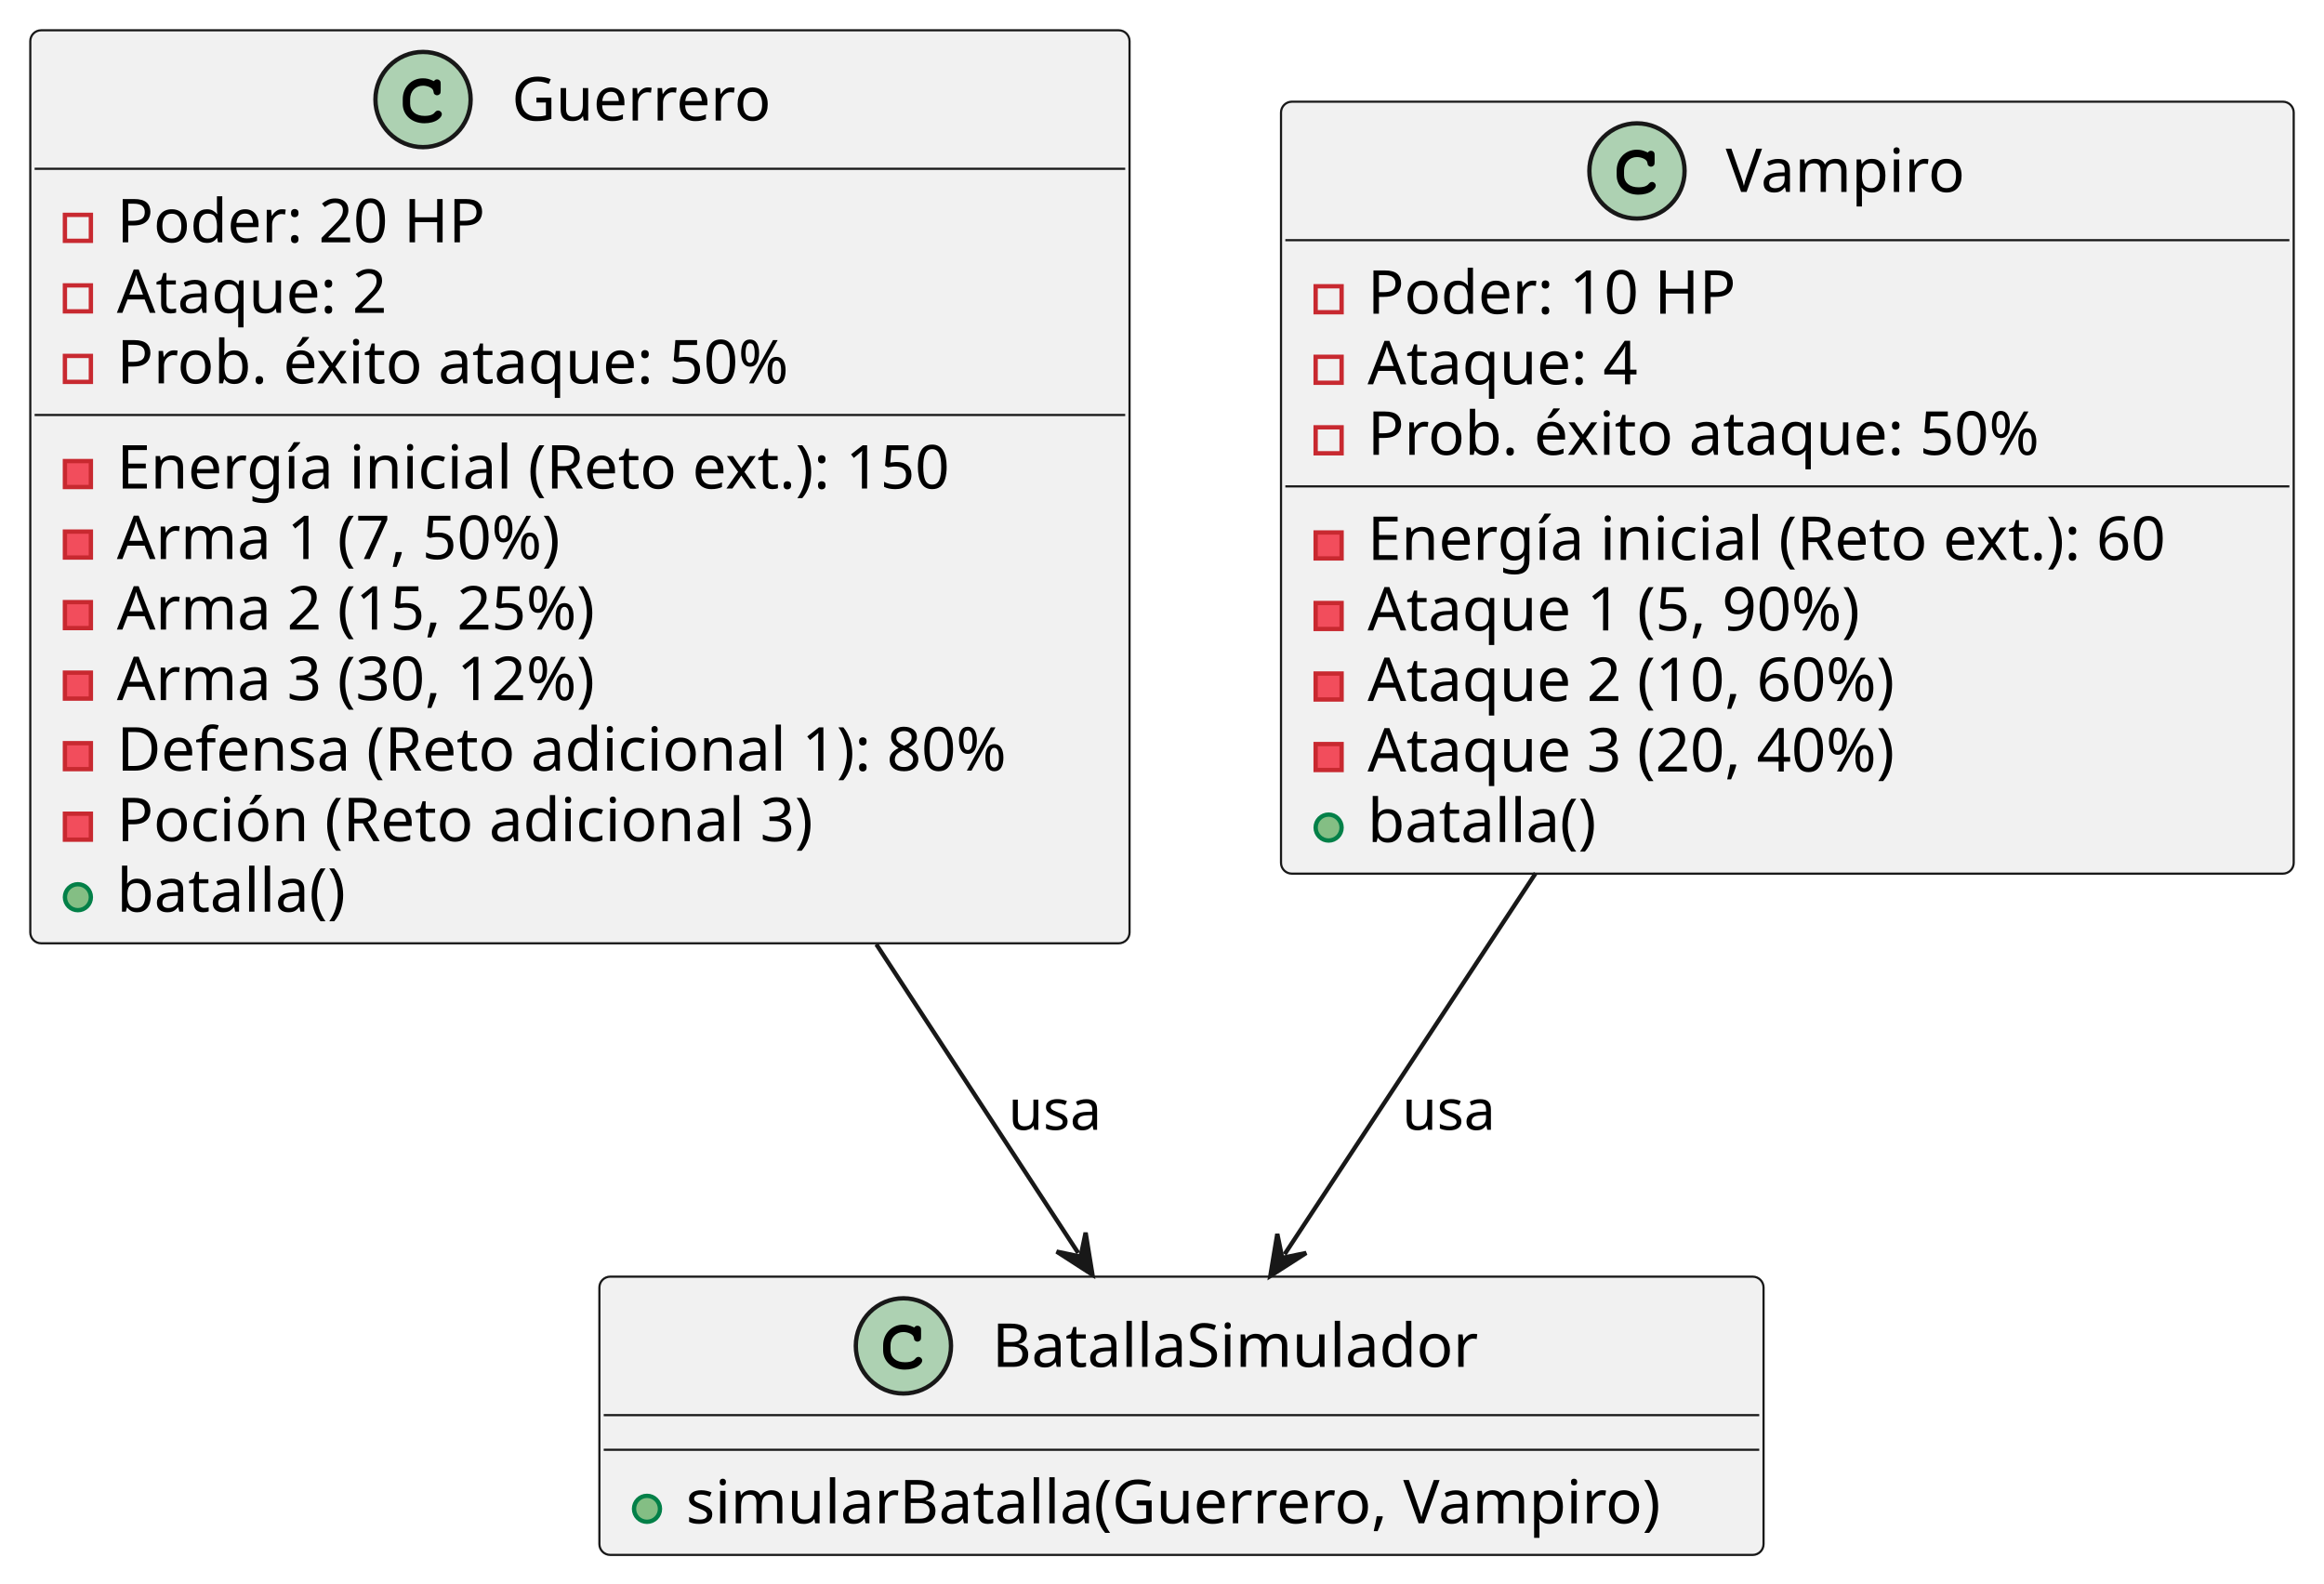
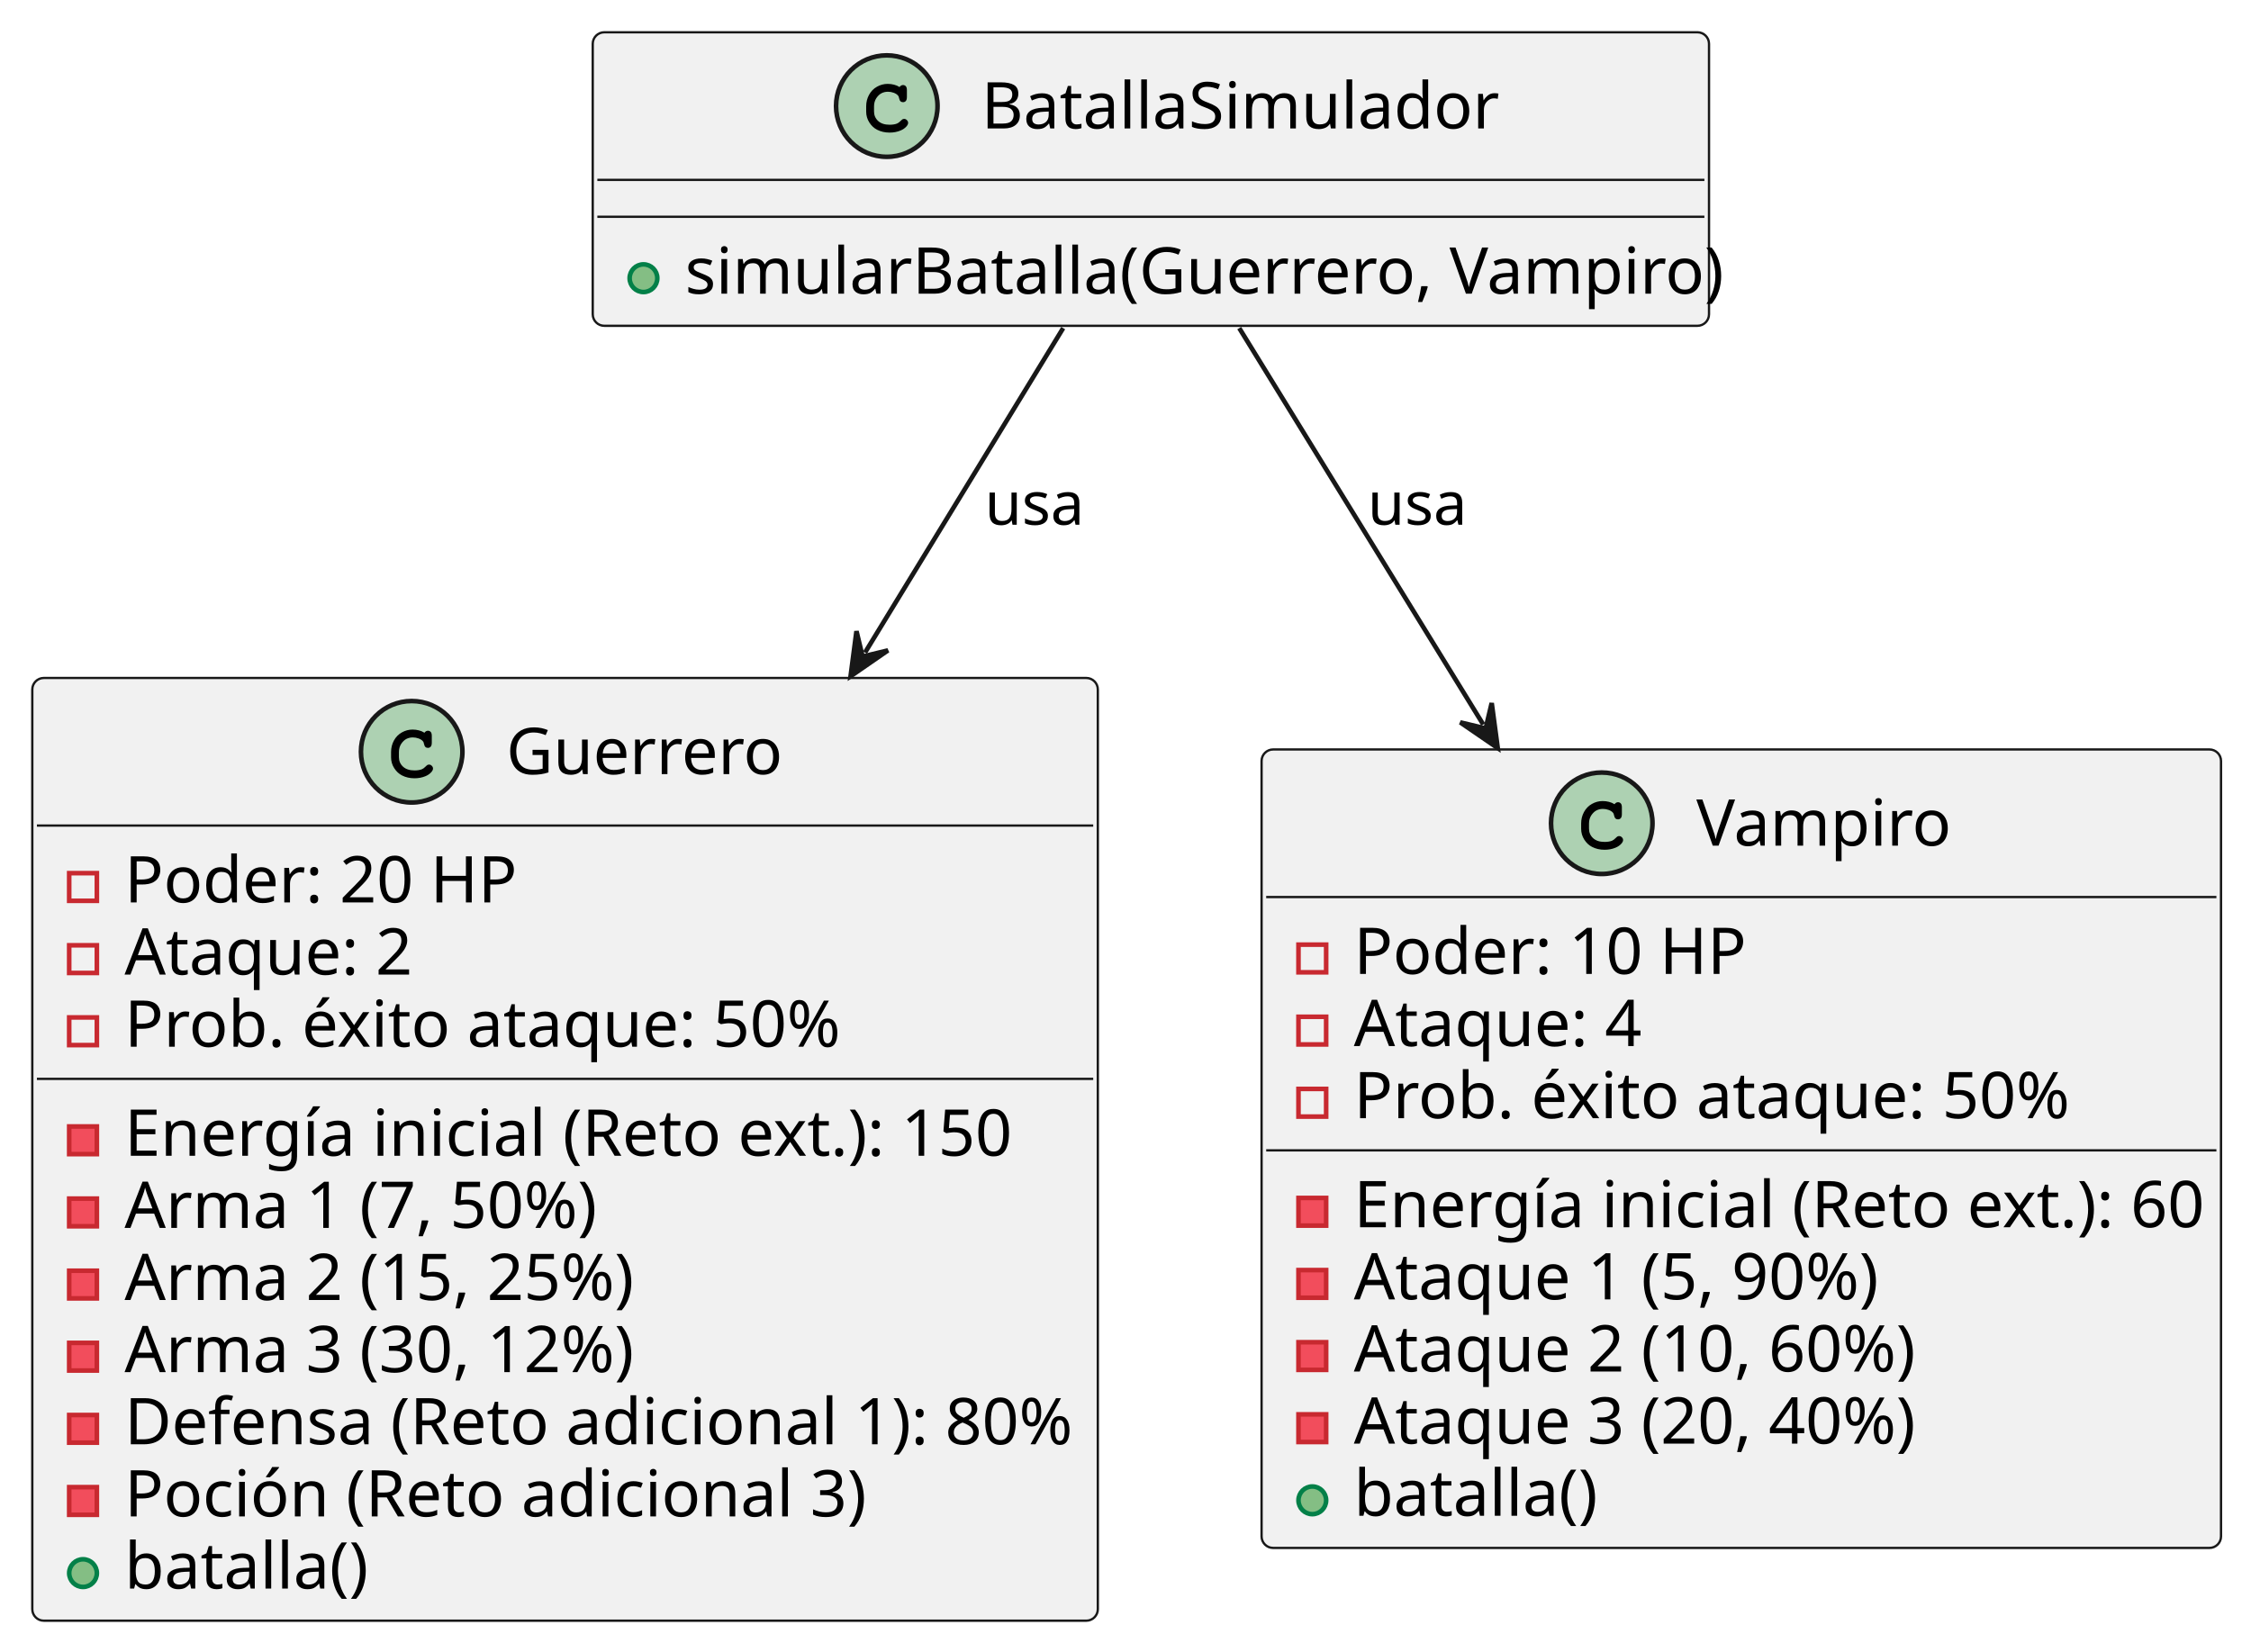
- <svg xmlns="http://www.w3.org/2000/svg" contentStyleType="text/css" height="366px" preserveAspectRatio="none" style="width:537px;height:366px;background:#FFFFFF;" version="1.1" viewBox="0 0 537 366" width="537px" zoomAndPan="magnify">
+ <svg xmlns="http://www.w3.org/2000/svg" contentStyleType="text/css" height="358px" preserveAspectRatio="none" style="width:488px;height:358px;background:#FFFFFF;" version="1.1" viewBox="0 0 488 358" width="488px" zoomAndPan="magnify">
  <defs />
  <g>
    <g id="elem_Guerrero">
-       <rect codeLine="1" fill="#F1F1F1" height="210.969" id="Guerrero" rx="2.5" ry="2.5" style="stroke:#181818;stroke-width:0.5;" width="254" x="7" y="7" />
-       <ellipse cx="97.75" cy="23" fill="#ADD1B2" rx="11" ry="11" style="stroke:#181818;stroke-width:1.0;" />
-       <path d="M100.094,18.672 C99.156,18.234 98.562,18.094 97.688,18.094 C95.062,18.094 93.062,20.172 93.062,22.891 L93.062,24.016 C93.062,26.594 95.172,28.484 98.062,28.484 C99.281,28.484 100.438,28.188 101.188,27.641 C101.766,27.234 102.094,26.781 102.094,26.391 C102.094,25.938 101.703,25.547 101.234,25.547 C101.016,25.547 100.812,25.625 100.625,25.812 C100.172,26.297 100.172,26.297 99.984,26.391 C99.562,26.656 98.875,26.781 98.109,26.781 C96.062,26.781 94.766,25.688 94.766,23.984 L94.766,22.891 C94.766,21.109 96.016,19.797 97.75,19.797 C98.328,19.797 98.938,19.953 99.406,20.203 C99.891,20.484 100.062,20.703 100.156,21.109 C100.219,21.516 100.25,21.641 100.391,21.766 C100.531,21.906 100.766,22.016 100.984,22.016 C101.25,22.016 101.516,21.875 101.688,21.656 C101.797,21.5 101.828,21.312 101.828,20.891 L101.828,19.469 C101.828,19.031 101.812,18.906 101.719,18.75 C101.562,18.484 101.281,18.344 100.984,18.344 C100.688,18.344 100.484,18.438 100.266,18.75 L100.094,18.672 Z " fill="#000000" />
-       <text fill="#000000" font-family="sans-serif" font-size="14" lengthAdjust="spacing" textLength="64" x="118.25" y="27.847">Guerrero</text>
-       <line style="stroke:#181818;stroke-width:0.5;" x1="8" x2="260" y1="39" y2="39" />
-       <rect fill="none" height="6" style="stroke:#C82930;stroke-width:1.0;" width="6" x="15" y="49.648" />
-       <text fill="#000000" font-family="sans-serif" font-size="14" lengthAdjust="spacing" textLength="91" x="27" y="55.995">Poder: 20 HP</text>
-       <rect fill="none" height="6" style="stroke:#C82930;stroke-width:1.0;" width="6" x="15" y="65.945" />
-       <text fill="#000000" font-family="sans-serif" font-size="14" lengthAdjust="spacing" textLength="68" x="27" y="72.292">Ataque: 2</text>
-       <rect fill="none" height="6" style="stroke:#C82930;stroke-width:1.0;" width="6" x="15" y="82.242" />
-       <text fill="#000000" font-family="sans-serif" font-size="14" lengthAdjust="spacing" textLength="174" x="27" y="88.589">Prob. éxito ataque: 50%</text>
-       <line style="stroke:#181818;stroke-width:0.5;" x1="8" x2="260" y1="95.891" y2="95.891" />
-       <rect fill="#F24D5C" height="6" style="stroke:#C82930;stroke-width:1.0;" width="6" x="15" y="106.539" />
-       <text fill="#000000" font-family="sans-serif" font-size="14" lengthAdjust="spacing" textLength="217" x="27" y="112.886">Energía inicial (Reto ext.): 150</text>
-       <rect fill="#F24D5C" height="6" style="stroke:#C82930;stroke-width:1.0;" width="6" x="15" y="122.836" />
-       <text fill="#000000" font-family="sans-serif" font-size="14" lengthAdjust="spacing" textLength="114" x="27" y="129.183">Arma 1 (7, 50%)</text>
-       <rect fill="#F24D5C" height="6" style="stroke:#C82930;stroke-width:1.0;" width="6" x="15" y="139.133" />
-       <text fill="#000000" font-family="sans-serif" font-size="14" lengthAdjust="spacing" textLength="121" x="27" y="145.48">Arma 2 (15, 25%)</text>
-       <rect fill="#F24D5C" height="6" style="stroke:#C82930;stroke-width:1.0;" width="6" x="15" y="155.43" />
-       <text fill="#000000" font-family="sans-serif" font-size="14" lengthAdjust="spacing" textLength="122" x="27" y="161.776">Arma 3 (30, 12%)</text>
-       <rect fill="#F24D5C" height="6" style="stroke:#C82930;stroke-width:1.0;" width="6" x="15" y="171.727" />
-       <text fill="#000000" font-family="sans-serif" font-size="14" lengthAdjust="spacing" textLength="228" x="27" y="178.073">Defensa (Reto adicional 1): 80%</text>
-       <rect fill="#F24D5C" height="6" style="stroke:#C82930;stroke-width:1.0;" width="6" x="15" y="188.023" />
-       <text fill="#000000" font-family="sans-serif" font-size="14" lengthAdjust="spacing" textLength="177" x="27" y="194.37">Poción (Reto adicional 3)</text>
-       <ellipse cx="18" cy="207.32" fill="#84BE84" rx="3" ry="3" style="stroke:#038048;stroke-width:1.0;" />
-       <text fill="#000000" font-family="sans-serif" font-size="14" lengthAdjust="spacing" textLength="59" x="27" y="210.667">batalla()</text>
+       <rect codeLine="2" fill="#F1F1F1" height="204.406" id="Guerrero" rx="2.5" ry="2.5" style="stroke:#181818;stroke-width:0.5;" width="231" x="7" y="147" />
+       <ellipse cx="89.25" cy="163" fill="#ADD1B2" rx="11" ry="11" style="stroke:#181818;stroke-width:1.0;" />
+       <path d="M92.016,158.875 Q92.172,158.656 92.359,158.547 Q92.547,158.438 92.766,158.438 Q93.141,158.438 93.375,158.703 Q93.609,158.953 93.609,159.562 L93.609,161.016 Q93.609,161.625 93.375,161.891 Q93.141,162.156 92.766,162.156 Q92.422,162.156 92.219,161.953 Q92.016,161.766 91.906,161.25 Q91.859,160.891 91.672,160.703 Q91.344,160.328 90.734,160.109 Q90.125,159.891 89.5,159.891 Q88.734,159.891 88.094,160.219 Q87.469,160.547 86.969,161.297 Q86.484,162.047 86.484,163.078 L86.484,164.172 Q86.484,165.406 87.375,166.234 Q88.266,167.047 89.859,167.047 Q90.797,167.047 91.453,166.797 Q91.844,166.641 92.266,166.203 Q92.531,165.938 92.672,165.859 Q92.828,165.781 93.031,165.781 Q93.359,165.781 93.609,166.047 Q93.875,166.297 93.875,166.641 Q93.875,166.984 93.531,167.391 Q93.031,167.969 92.234,168.297 Q91.156,168.75 89.859,168.75 Q88.344,168.75 87.141,168.125 Q86.156,167.625 85.469,166.562 Q84.781,165.484 84.781,164.203 L84.781,163.047 Q84.781,161.719 85.391,160.578 Q86.016,159.422 87.109,158.812 Q88.203,158.188 89.438,158.188 Q90.172,158.188 90.812,158.359 Q91.469,158.516 92.016,158.875 Z " fill="#000000" />
+       <text fill="#000000" font-family="sans-serif" font-size="14" lengthAdjust="spacing" textLength="58" x="109.75" y="167.853">Guerrero</text>
+       <line style="stroke:#181818;stroke-width:0.5;" x1="8" x2="237" y1="179" y2="179" />
+       <rect fill="none" height="6" style="stroke:#C82930;stroke-width:1.0;" width="6" x="15" y="189.32" />
+       <text fill="#000000" font-family="sans-serif" font-size="14" lengthAdjust="spacing" textLength="84" x="27" y="195.674">Poder: 20 HP</text>
+       <rect fill="none" height="6" style="stroke:#C82930;stroke-width:1.0;" width="6" x="15" y="204.961" />
+       <text fill="#000000" font-family="sans-serif" font-size="14" lengthAdjust="spacing" textLength="61" x="27" y="211.315">Ataque: 2</text>
+       <rect fill="none" height="6" style="stroke:#C82930;stroke-width:1.0;" width="6" x="15" y="220.602" />
+       <text fill="#000000" font-family="sans-serif" font-size="14" lengthAdjust="spacing" textLength="151" x="27" y="226.955">Prob. éxito ataque: 50%</text>
+       <line style="stroke:#181818;stroke-width:0.5;" x1="8" x2="237" y1="233.922" y2="233.922" />
+       <rect fill="#F24D5C" height="6" style="stroke:#C82930;stroke-width:1.0;" width="6" x="15" y="244.242" />
+       <text fill="#000000" font-family="sans-serif" font-size="14" lengthAdjust="spacing" textLength="190" x="27" y="250.596">Energía inicial (Reto ext.): 150</text>
+       <rect fill="#F24D5C" height="6" style="stroke:#C82930;stroke-width:1.0;" width="6" x="15" y="259.883" />
+       <text fill="#000000" font-family="sans-serif" font-size="14" lengthAdjust="spacing" textLength="103" x="27" y="266.236">Arma 1 (7, 50%)</text>
+       <rect fill="#F24D5C" height="6" style="stroke:#C82930;stroke-width:1.0;" width="6" x="15" y="275.523" />
+       <text fill="#000000" font-family="sans-serif" font-size="14" lengthAdjust="spacing" textLength="111" x="27" y="281.877">Arma 2 (15, 25%)</text>
+       <rect fill="#F24D5C" height="6" style="stroke:#C82930;stroke-width:1.0;" width="6" x="15" y="291.164" />
+       <text fill="#000000" font-family="sans-serif" font-size="14" lengthAdjust="spacing" textLength="111" x="27" y="297.518">Arma 3 (30, 12%)</text>
+       <rect fill="#F24D5C" height="6" style="stroke:#C82930;stroke-width:1.0;" width="6" x="15" y="306.805" />
+       <text fill="#000000" font-family="sans-serif" font-size="14" lengthAdjust="spacing" textLength="205" x="27" y="313.158">Defensa (Reto adicional 1): 80%</text>
+       <rect fill="#F24D5C" height="6" style="stroke:#C82930;stroke-width:1.0;" width="6" x="15" y="322.445" />
+       <text fill="#000000" font-family="sans-serif" font-size="14" lengthAdjust="spacing" textLength="159" x="27" y="328.799">Poción (Reto adicional 3)</text>
+       <ellipse cx="18" cy="341.086" fill="#84BE84" rx="3" ry="3" style="stroke:#038048;stroke-width:1.0;" />
+       <text fill="#000000" font-family="sans-serif" font-size="14" lengthAdjust="spacing" textLength="52" x="27" y="344.44">batalla()</text>
    </g>
    <g id="elem_Vampiro">
-       <rect codeLine="14" fill="#F1F1F1" height="178.375" id="Vampiro" rx="2.5" ry="2.5" style="stroke:#181818;stroke-width:0.5;" width="234" x="296" y="23.5" />
-       <ellipse cx="378.25" cy="39.5" fill="#ADD1B2" rx="11" ry="11" style="stroke:#181818;stroke-width:1.0;" />
-       <path d="M380.594,35.172 C379.656,34.734 379.062,34.594 378.188,34.594 C375.562,34.594 373.562,36.672 373.562,39.391 L373.562,40.516 C373.562,43.094 375.672,44.984 378.562,44.984 C379.781,44.984 380.938,44.688 381.688,44.141 C382.266,43.734 382.594,43.281 382.594,42.891 C382.594,42.438 382.203,42.047 381.734,42.047 C381.516,42.047 381.312,42.125 381.125,42.312 C380.672,42.797 380.672,42.797 380.484,42.891 C380.062,43.156 379.375,43.281 378.609,43.281 C376.562,43.281 375.266,42.188 375.266,40.484 L375.266,39.391 C375.266,37.609 376.516,36.297 378.25,36.297 C378.828,36.297 379.438,36.453 379.906,36.703 C380.391,36.984 380.562,37.203 380.656,37.609 C380.719,38.016 380.75,38.141 380.891,38.266 C381.031,38.406 381.266,38.516 381.484,38.516 C381.75,38.516 382.016,38.375 382.188,38.156 C382.297,38 382.328,37.812 382.328,37.391 L382.328,35.969 C382.328,35.531 382.312,35.406 382.219,35.25 C382.062,34.984 381.781,34.844 381.484,34.844 C381.188,34.844 380.984,34.938 380.766,35.25 L380.594,35.172 Z " fill="#000000" />
-       <text fill="#000000" font-family="sans-serif" font-size="14" lengthAdjust="spacing" textLength="61" x="398.75" y="44.347">Vampiro</text>
-       <line style="stroke:#181818;stroke-width:0.5;" x1="297" x2="529" y1="55.5" y2="55.5" />
-       <rect fill="none" height="6" style="stroke:#C82930;stroke-width:1.0;" width="6" x="304" y="66.148" />
-       <text fill="#000000" font-family="sans-serif" font-size="14" lengthAdjust="spacing" textLength="92" x="316" y="72.495">Poder: 10 HP</text>
-       <rect fill="none" height="6" style="stroke:#C82930;stroke-width:1.0;" width="6" x="304" y="82.445" />
-       <text fill="#000000" font-family="sans-serif" font-size="14" lengthAdjust="spacing" textLength="68" x="316" y="88.792">Ataque: 4</text>
-       <rect fill="none" height="6" style="stroke:#C82930;stroke-width:1.0;" width="6" x="304" y="98.742" />
-       <text fill="#000000" font-family="sans-serif" font-size="14" lengthAdjust="spacing" textLength="174" x="316" y="105.089">Prob. éxito ataque: 50%</text>
-       <line style="stroke:#181818;stroke-width:0.5;" x1="297" x2="529" y1="112.391" y2="112.391" />
-       <rect fill="#F24D5C" height="6" style="stroke:#C82930;stroke-width:1.0;" width="6" x="304" y="123.039" />
-       <text fill="#000000" font-family="sans-serif" font-size="14" lengthAdjust="spacing" textLength="208" x="316" y="129.386">Energía inicial (Reto ext.): 60</text>
-       <rect fill="#F24D5C" height="6" style="stroke:#C82930;stroke-width:1.0;" width="6" x="304" y="139.336" />
-       <text fill="#000000" font-family="sans-serif" font-size="14" lengthAdjust="spacing" textLength="127" x="316" y="145.683">Ataque 1 (5, 90%)</text>
-       <rect fill="#F24D5C" height="6" style="stroke:#C82930;stroke-width:1.0;" width="6" x="304" y="155.633" />
-       <text fill="#000000" font-family="sans-serif" font-size="14" lengthAdjust="spacing" textLength="135" x="316" y="161.98">Ataque 2 (10, 60%)</text>
-       <rect fill="#F24D5C" height="6" style="stroke:#C82930;stroke-width:1.0;" width="6" x="304" y="171.93" />
-       <text fill="#000000" font-family="sans-serif" font-size="14" lengthAdjust="spacing" textLength="134" x="316" y="178.276">Ataque 3 (20, 40%)</text>
-       <ellipse cx="307" cy="191.227" fill="#84BE84" rx="3" ry="3" style="stroke:#038048;stroke-width:1.0;" />
-       <text fill="#000000" font-family="sans-serif" font-size="14" lengthAdjust="spacing" textLength="59" x="316" y="194.573">batalla()</text>
+       <rect codeLine="15" fill="#F1F1F1" height="173.125" id="Vampiro" rx="2.5" ry="2.5" style="stroke:#181818;stroke-width:0.5;" width="208" x="273.5" y="162.5" />
+       <ellipse cx="347.25" cy="178.5" fill="#ADD1B2" rx="11" ry="11" style="stroke:#181818;stroke-width:1.0;" />
+       <path d="M350.016,174.375 Q350.172,174.156 350.359,174.047 Q350.547,173.938 350.766,173.938 Q351.141,173.938 351.375,174.203 Q351.609,174.453 351.609,175.062 L351.609,176.516 Q351.609,177.125 351.375,177.391 Q351.141,177.656 350.766,177.656 Q350.422,177.656 350.219,177.453 Q350.016,177.266 349.906,176.75 Q349.859,176.391 349.672,176.203 Q349.344,175.828 348.734,175.609 Q348.125,175.391 347.5,175.391 Q346.734,175.391 346.094,175.719 Q345.469,176.047 344.969,176.797 Q344.484,177.547 344.484,178.578 L344.484,179.672 Q344.484,180.906 345.375,181.734 Q346.266,182.547 347.859,182.547 Q348.797,182.547 349.453,182.297 Q349.844,182.141 350.266,181.703 Q350.531,181.438 350.672,181.359 Q350.828,181.281 351.031,181.281 Q351.359,181.281 351.609,181.547 Q351.875,181.797 351.875,182.141 Q351.875,182.484 351.531,182.891 Q351.031,183.469 350.234,183.797 Q349.156,184.25 347.859,184.25 Q346.344,184.25 345.141,183.625 Q344.156,183.125 343.469,182.062 Q342.781,180.984 342.781,179.703 L342.781,178.547 Q342.781,177.219 343.391,176.078 Q344.016,174.922 345.109,174.312 Q346.203,173.688 347.438,173.688 Q348.172,173.688 348.812,173.859 Q349.469,174.016 350.016,174.375 Z " fill="#000000" />
+       <text fill="#000000" font-family="sans-serif" font-size="14" lengthAdjust="spacing" textLength="52" x="367.75" y="183.353">Vampiro</text>
+       <line style="stroke:#181818;stroke-width:0.5;" x1="274.5" x2="480.5" y1="194.5" y2="194.5" />
+       <rect fill="none" height="6" style="stroke:#C82930;stroke-width:1.0;" width="6" x="281.5" y="204.82" />
+       <text fill="#000000" font-family="sans-serif" font-size="14" lengthAdjust="spacing" textLength="84" x="293.5" y="211.174">Poder: 10 HP</text>
+       <rect fill="none" height="6" style="stroke:#C82930;stroke-width:1.0;" width="6" x="281.5" y="220.461" />
+       <text fill="#000000" font-family="sans-serif" font-size="14" lengthAdjust="spacing" textLength="61" x="293.5" y="226.815">Ataque: 4</text>
+       <rect fill="none" height="6" style="stroke:#C82930;stroke-width:1.0;" width="6" x="281.5" y="236.102" />
+       <text fill="#000000" font-family="sans-serif" font-size="14" lengthAdjust="spacing" textLength="151" x="293.5" y="242.455">Prob. éxito ataque: 50%</text>
+       <line style="stroke:#181818;stroke-width:0.5;" x1="274.5" x2="480.5" y1="249.422" y2="249.422" />
+       <rect fill="#F24D5C" height="6" style="stroke:#C82930;stroke-width:1.0;" width="6" x="281.5" y="259.742" />
+       <text fill="#000000" font-family="sans-serif" font-size="14" lengthAdjust="spacing" textLength="182" x="293.5" y="266.096">Energía inicial (Reto ext.): 60</text>
+       <rect fill="#F24D5C" height="6" style="stroke:#C82930;stroke-width:1.0;" width="6" x="281.5" y="275.383" />
+       <text fill="#000000" font-family="sans-serif" font-size="14" lengthAdjust="spacing" textLength="115" x="293.5" y="281.736">Ataque 1 (5, 90%)</text>
+       <rect fill="#F24D5C" height="6" style="stroke:#C82930;stroke-width:1.0;" width="6" x="281.5" y="291.023" />
+       <text fill="#000000" font-family="sans-serif" font-size="14" lengthAdjust="spacing" textLength="123" x="293.5" y="297.377">Ataque 2 (10, 60%)</text>
+       <rect fill="#F24D5C" height="6" style="stroke:#C82930;stroke-width:1.0;" width="6" x="281.5" y="306.664" />
+       <text fill="#000000" font-family="sans-serif" font-size="14" lengthAdjust="spacing" textLength="123" x="293.5" y="313.018">Ataque 3 (20, 40%)</text>
+       <ellipse cx="284.5" cy="325.305" fill="#84BE84" rx="3" ry="3" style="stroke:#038048;stroke-width:1.0;" />
+       <text fill="#000000" font-family="sans-serif" font-size="14" lengthAdjust="spacing" textLength="52" x="293.5" y="328.658">batalla()</text>
    </g>
    <g id="elem_BatallaSimulador">
-       <rect codeLine="25" fill="#F1F1F1" height="64.297" id="BatallaSimulador" rx="2.5" ry="2.5" style="stroke:#181818;stroke-width:0.5;" width="269" x="138.5" y="295" />
-       <ellipse cx="208.75" cy="311" fill="#ADD1B2" rx="11" ry="11" style="stroke:#181818;stroke-width:1.0;" />
-       <path d="M211.094,306.672 C210.156,306.234 209.562,306.094 208.688,306.094 C206.062,306.094 204.062,308.172 204.062,310.891 L204.062,312.016 C204.062,314.594 206.172,316.484 209.062,316.484 C210.281,316.484 211.438,316.188 212.188,315.641 C212.766,315.234 213.094,314.781 213.094,314.391 C213.094,313.938 212.703,313.547 212.234,313.547 C212.016,313.547 211.812,313.625 211.625,313.812 C211.172,314.297 211.172,314.297 210.984,314.391 C210.562,314.656 209.875,314.781 209.109,314.781 C207.062,314.781 205.766,313.688 205.766,311.984 L205.766,310.891 C205.766,309.109 207.016,307.797 208.75,307.797 C209.328,307.797 209.938,307.953 210.406,308.203 C210.891,308.484 211.062,308.703 211.156,309.109 C211.219,309.516 211.25,309.641 211.391,309.766 C211.531,309.906 211.766,310.016 211.984,310.016 C212.25,310.016 212.516,309.875 212.688,309.656 C212.797,309.5 212.828,309.312 212.828,308.891 L212.828,307.469 C212.828,307.031 212.812,306.906 212.719,306.75 C212.562,306.484 212.281,306.344 211.984,306.344 C211.688,306.344 211.484,306.438 211.266,306.75 L211.094,306.672 Z " fill="#000000" />
-       <text fill="#000000" font-family="sans-serif" font-size="14" lengthAdjust="spacing" textLength="120" x="229.25" y="315.847">BatallaSimulador</text>
-       <line style="stroke:#181818;stroke-width:0.5;" x1="139.5" x2="406.5" y1="327" y2="327" />
-       <line style="stroke:#181818;stroke-width:0.5;" x1="139.5" x2="406.5" y1="335" y2="335" />
-       <ellipse cx="149.5" cy="348.648" fill="#84BE84" rx="3" ry="3" style="stroke:#038048;stroke-width:1.0;" />
-       <text fill="#000000" font-family="sans-serif" font-size="14" lengthAdjust="spacing" textLength="243" x="158.5" y="351.995">simularBatalla(Guerrero, Vampiro)</text>
+       <rect codeLine="26" fill="#F1F1F1" height="63.641" id="BatallaSimulador" rx="2.5" ry="2.5" style="stroke:#181818;stroke-width:0.5;" width="242" x="128.5" y="7" />
+       <ellipse cx="192.25" cy="23" fill="#ADD1B2" rx="11" ry="11" style="stroke:#181818;stroke-width:1.0;" />
+       <path d="M195.016,18.875 Q195.172,18.656 195.359,18.547 Q195.547,18.438 195.766,18.438 Q196.141,18.438 196.375,18.703 Q196.609,18.953 196.609,19.562 L196.609,21.016 Q196.609,21.625 196.375,21.891 Q196.141,22.156 195.766,22.156 Q195.422,22.156 195.219,21.953 Q195.016,21.766 194.906,21.25 Q194.859,20.891 194.672,20.703 Q194.344,20.328 193.734,20.109 Q193.125,19.891 192.5,19.891 Q191.734,19.891 191.094,20.219 Q190.469,20.547 189.969,21.297 Q189.484,22.047 189.484,23.078 L189.484,24.172 Q189.484,25.406 190.375,26.234 Q191.266,27.047 192.859,27.047 Q193.797,27.047 194.453,26.797 Q194.844,26.641 195.266,26.203 Q195.531,25.938 195.672,25.859 Q195.828,25.781 196.031,25.781 Q196.359,25.781 196.609,26.047 Q196.875,26.297 196.875,26.641 Q196.875,26.984 196.531,27.391 Q196.031,27.969 195.234,28.297 Q194.156,28.75 192.859,28.75 Q191.344,28.75 190.141,28.125 Q189.156,27.625 188.469,26.562 Q187.781,25.484 187.781,24.203 L187.781,23.047 Q187.781,21.719 188.391,20.578 Q189.016,19.422 190.109,18.812 Q191.203,18.188 192.438,18.188 Q193.172,18.188 193.812,18.359 Q194.469,18.516 195.016,18.875 Z " fill="#000000" />
+       <text fill="#000000" font-family="sans-serif" font-size="14" lengthAdjust="spacing" textLength="106" x="212.75" y="27.854">BatallaSimulador</text>
+       <line style="stroke:#181818;stroke-width:0.5;" x1="129.5" x2="369.5" y1="39" y2="39" />
+       <line style="stroke:#181818;stroke-width:0.5;" x1="129.5" x2="369.5" y1="47" y2="47" />
+       <ellipse cx="139.5" cy="60.32" fill="#84BE84" rx="3" ry="3" style="stroke:#038048;stroke-width:1.0;" />
+       <text fill="#000000" font-family="sans-serif" font-size="14" lengthAdjust="spacing" textLength="216" x="148.5" y="63.674">simularBatalla(Guerrero, Vampiro)</text>
    </g>
-     <g id="link_Guerrero_BatallaSimulador">
-       <path codeLine="29" d="M202.482,218.194 C220.71,246.061 235.748,269.049 249.145,289.532 " fill="none" id="Guerrero-to-BatallaSimulador" style="stroke:#181818;stroke-width:1.0;" />
-       <polygon fill="#181818" points="252.43,294.553,250.851,284.832,249.693,290.369,244.156,289.211,252.43,294.553" style="stroke:#181818;stroke-width:1.0;" />
-       <text fill="#000000" font-family="sans-serif" font-size="13" lengthAdjust="spacing" textLength="23" x="233" y="261.067">usa</text>
+     <g id="link_BatallaSimulador_Guerrero">
+       <path codeLine="30" d="M230.49,71.14 C218.1,91.43 204.307,114.019 187.527,141.499 " fill="none" id="BatallaSimulador-to-Guerrero" style="stroke:#181818;stroke-width:1.0;" />
+       <polygon fill="#181818" points="184.4,146.62,192.504,141.023,187.006,142.353,185.677,136.854,184.4,146.62" style="stroke:#181818;stroke-width:1.0;" />
+       <text fill="#000000" font-family="sans-serif" font-size="13" lengthAdjust="spacing" textLength="21" x="213.5" y="113.769">usa</text>
    </g>
-     <g id="link_Vampiro_BatallaSimulador">
-       <path codeLine="30" d="M354.844,201.773 C333.057,234.842 312.995,265.294 296.83,289.829 " fill="none" id="Vampiro-to-BatallaSimulador" style="stroke:#181818;stroke-width:1.0;" />
-       <polygon fill="#181818" points="293.529,294.839,301.821,289.524,296.28,290.664,295.14,285.123,293.529,294.839" style="stroke:#181818;stroke-width:1.0;" />
-       <text fill="#000000" font-family="sans-serif" font-size="13" lengthAdjust="spacing" textLength="23" x="324" y="261.067">usa</text>
+     <g id="link_BatallaSimulador_Vampiro">
+       <path codeLine="31" d="M268.66,71.14 C283.52,95.28 301.706,124.83 321.556,157.09 " fill="none" id="BatallaSimulador-to-Vampiro" style="stroke:#181818;stroke-width:1.0;" />
+       <polygon fill="#181818" points="324.7,162.2,323.39,152.439,322.08,157.942,316.577,156.631,324.7,162.2" style="stroke:#181818;stroke-width:1.0;" />
+       <text fill="#000000" font-family="sans-serif" font-size="13" lengthAdjust="spacing" textLength="21" x="296.5" y="113.769">usa</text>
    </g>
  </g>
</svg>
